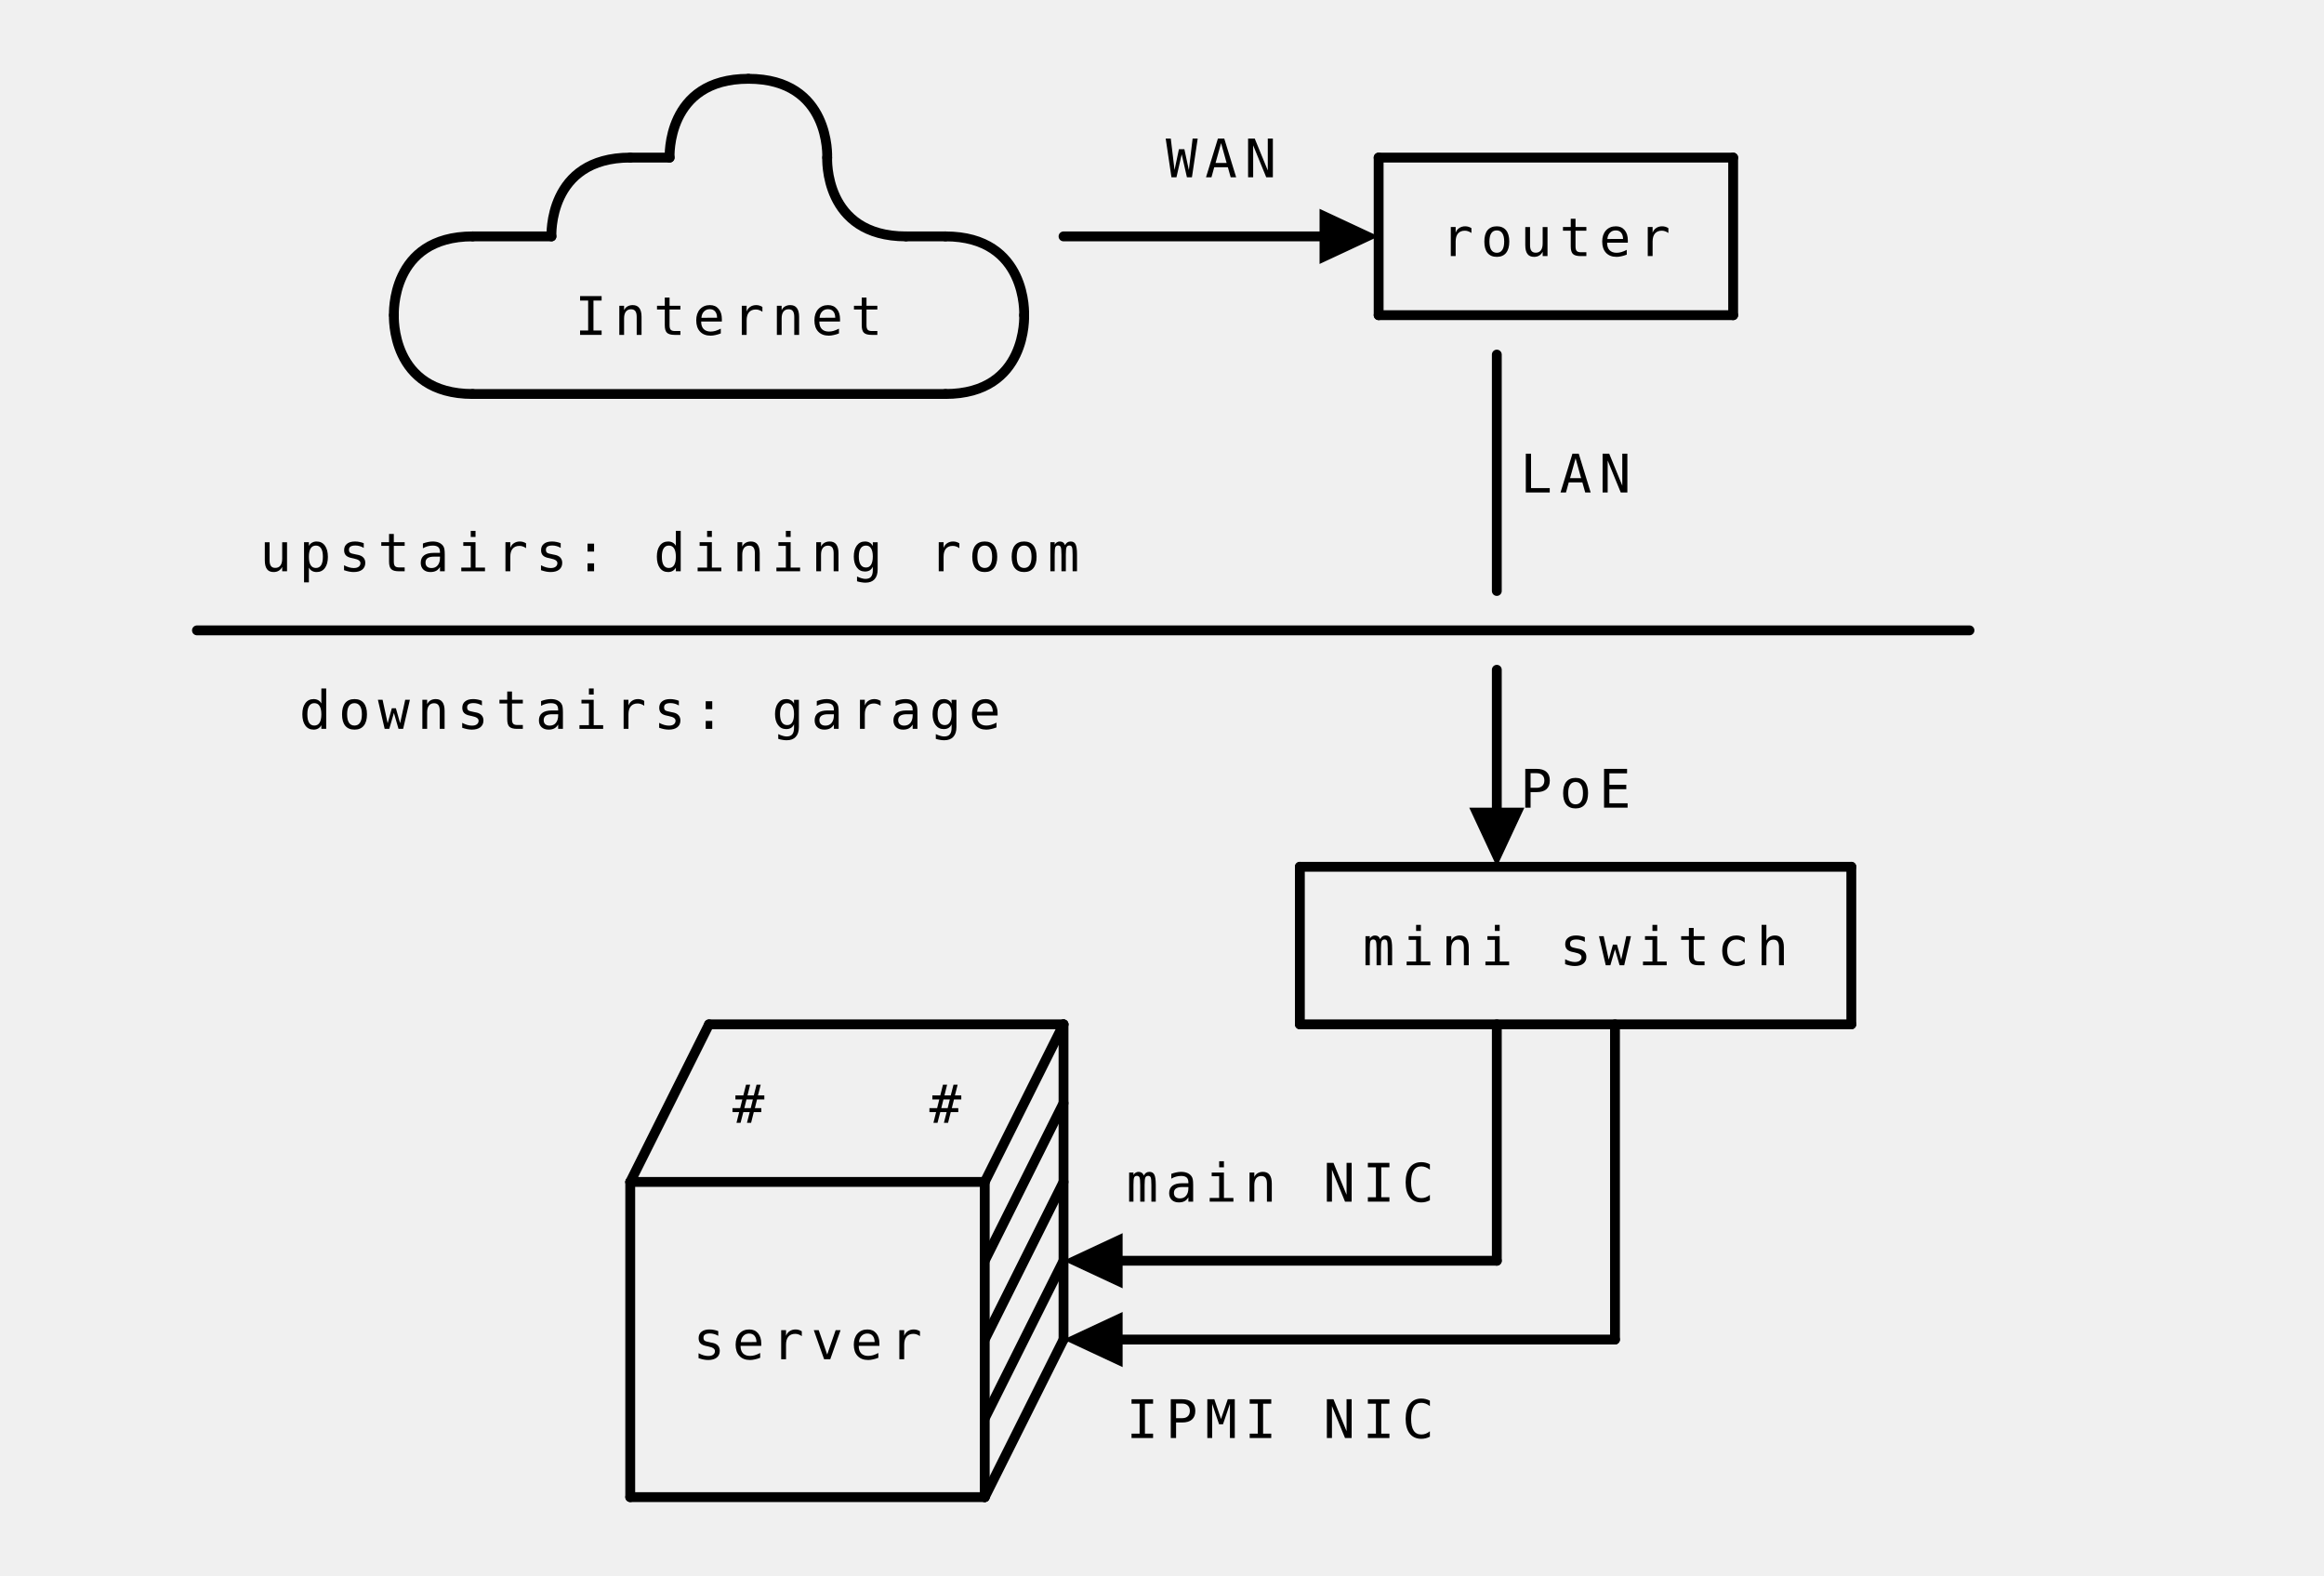
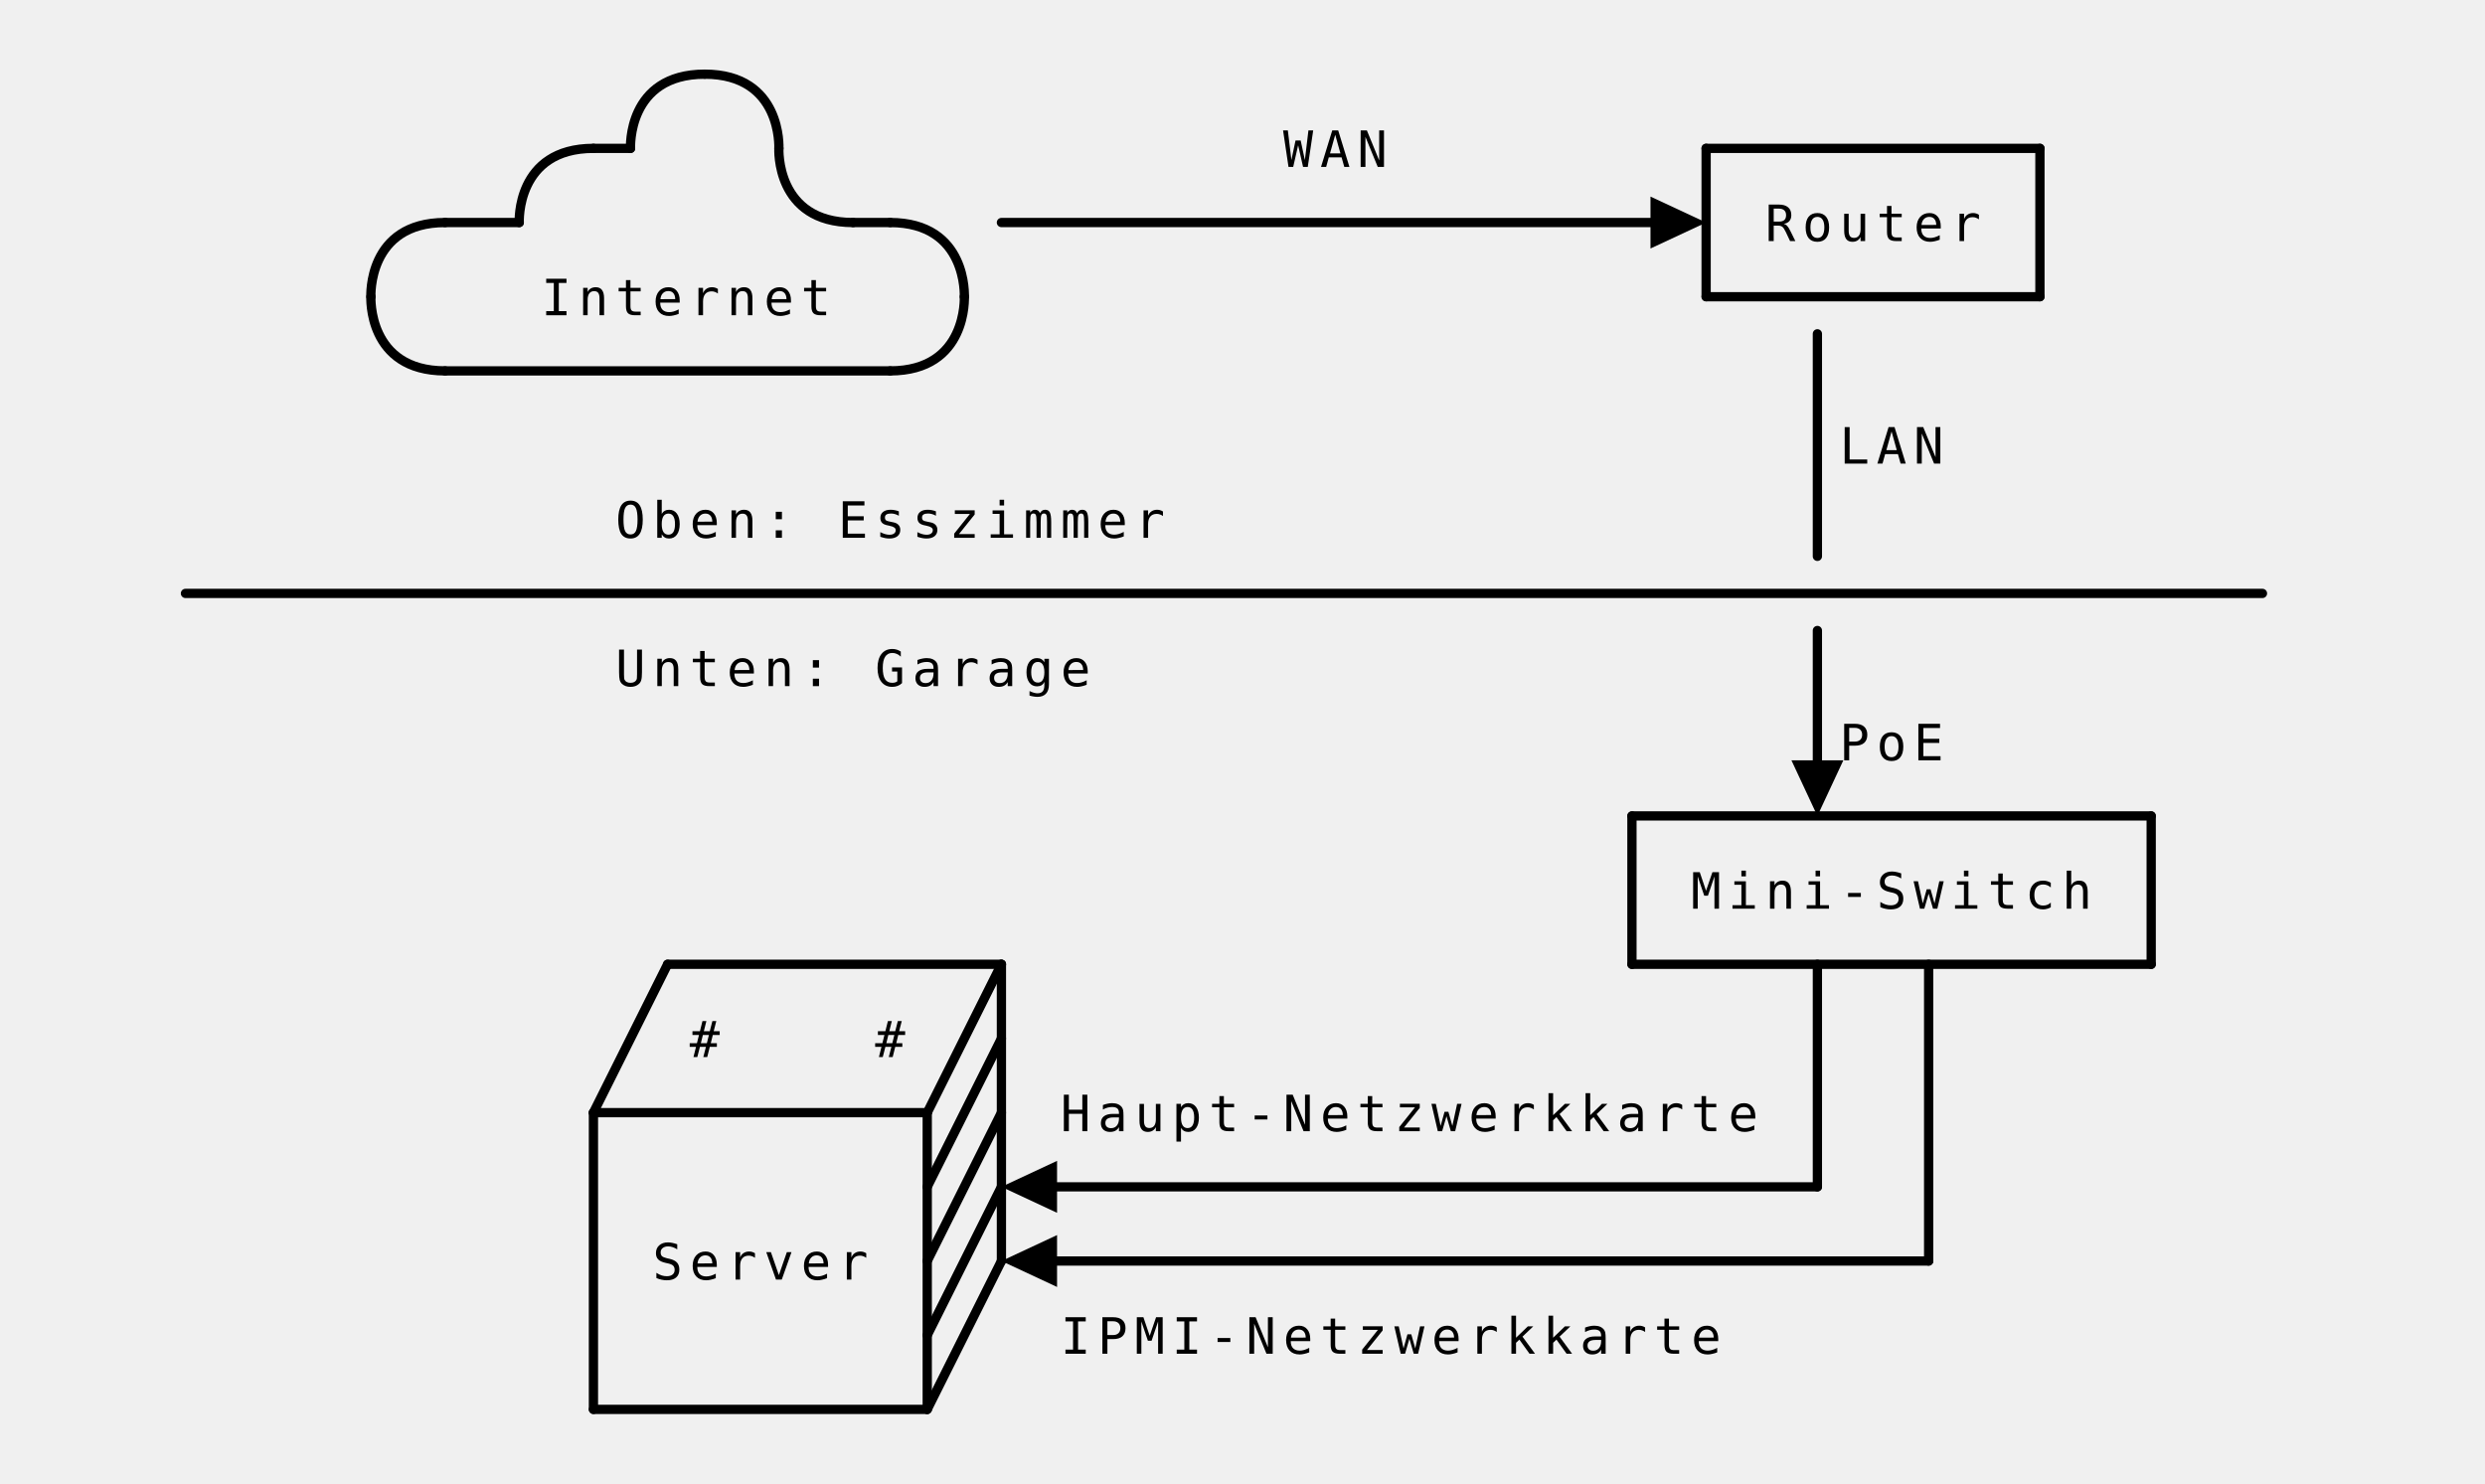
- <svg xmlns="http://www.w3.org/2000/svg" class="diagram" version="1.1" height="320" width="472" style="margin:0 auto 0 auto;">
+ <svg xmlns="http://www.w3.org/2000/svg" class="diagram" version="1.1" height="320" width="536" style="margin:0 auto 0 auto;">
  <defs>
    <style type="text/css">
  svg.diagram {
    display: block;
    font-family: Menlo,Consolas,monospace;
    font-size: 90%;
    text-align: center;
    stroke-linecap: round;
    stroke-width: 2px;
    page-break-inside: avoid;
    stroke: #000;
    fill: #000;
  }
  svg.diagram .opendot {
    fill: #fff;
  }
  svg.diagram .shadeddot {
    fill: #CCC;
  }
  .md svg.diagram .dotteddot {
    stroke: #000;
    stroke-dasharray: 4;
    fill: none;
  }
  svg.diagram text {
    stroke: none;
  }
</style>
  </defs>
  <g transform="translate(8,16 )">
    <path d="M 120,224 L 120,288 " style="fill:none;" />
    <path d="M 192,224 L 192,288 " style="fill:none;" />
    <path d="M 208,192 L 208,256 " style="fill:none;" />
-     <path d="M 256,160 L 256,192 " style="fill:none;" />
-     <path d="M 272,16 L 272,48 " style="fill:none;" />
-     <path d="M 296,56 L 296,104 " style="fill:none;" />
-     <path d="M 296,120 L 296,152 " style="fill:none;" />
-     <path d="M 296,192 L 296,240 " style="fill:none;" />
-     <path d="M 320,192 L 320,256 " style="fill:none;" />
-     <path d="M 344,16 L 344,48 " style="fill:none;" />
-     <path d="M 368,160 L 368,192 " style="fill:none;" />
+     <path d="M 344,160 L 344,192 " style="fill:none;" />
+     <path d="M 360,16 L 360,48 " style="fill:none;" />
+     <path d="M 384,56 L 384,104 " style="fill:none;" />
+     <path d="M 384,120 L 384,152 " style="fill:none;" />
+     <path d="M 384,192 L 384,240 " style="fill:none;" />
+     <path d="M 408,192 L 408,256 " style="fill:none;" />
+     <path d="M 432,16 L 432,48 " style="fill:none;" />
+     <path d="M 456,160 L 456,192 " style="fill:none;" />
    <path d="M 120,16 L 128,16 " style="fill:none;" />
-     <path d="M 272,16 L 344,16 " style="fill:none;" />
+     <path d="M 360,16 L 432,16 " style="fill:none;" />
    <path d="M 88,32 L 104,32 " style="fill:none;" />
    <path d="M 176,32 L 184,32 " style="fill:none;" />
-     <path d="M 208,32 L 264,32 " style="fill:none;" />
-     <path d="M 272,48 L 344,48 " style="fill:none;" />
+     <path d="M 208,32 L 352,32 " style="fill:none;" />
+     <path d="M 360,48 L 432,48 " style="fill:none;" />
    <path d="M 88,64 L 184,64 " style="fill:none;" />
-     <path d="M 32,112 L 392,112 " style="fill:none;" />
-     <path d="M 256,160 L 368,160 " style="fill:none;" />
+     <path d="M 32,112 L 480,112 " style="fill:none;" />
+     <path d="M 344,160 L 456,160 " style="fill:none;" />
    <path d="M 136,192 L 208,192 " style="fill:none;" />
-     <path d="M 256,192 L 368,192 " style="fill:none;" />
+     <path d="M 344,192 L 456,192 " style="fill:none;" />
    <path d="M 120,224 L 192,224 " style="fill:none;" />
-     <path d="M 216,240 L 296,240 " style="fill:none;" />
-     <path d="M 216,256 L 320,256 " style="fill:none;" />
+     <path d="M 216,240 L 384,240 " style="fill:none;" />
+     <path d="M 216,256 L 408,256 " style="fill:none;" />
    <path d="M 120,288 L 192,288 " style="fill:none;" />
    <path d="M 120,224 L 136,192 " style="fill:none;" />
    <path d="M 192,224 L 208,192 " style="fill:none;" />
    <path d="M 192,240 L 208,208 " style="fill:none;" />
    <path d="M 192,256 L 208,224 " style="fill:none;" />
    <path d="M 192,272 L 208,240 " style="fill:none;" />
    <path d="M 192,288 L 208,256 " style="fill:none;" />
    <path d="M 144,0 C 127.2,0 128,16 128,16 " style="fill:none;" />
    <path d="M 144,0 C 160.8,0 160,16 160,16 " style="fill:none;" />
    <path d="M 120,16 C 103.2,16 104,32 104,32 " style="fill:none;" />
    <path d="M 88,32 C 71.2,32 72,48 72,48 " style="fill:none;" />
    <path d="M 176,32 C 159.2,32 160,16 160,16 " style="fill:none;" />
    <path d="M 184,32 C 200.8,32 200,48 200,48 " style="fill:none;" />
    <path d="M 88,64 C 71.2,64 72,48 72,48 " style="fill:none;" />
    <path d="M 184,64 C 200.8,64 200,48 200,48 " style="fill:none;" />
-     <polygon points="304,152 292,146.4 292,157.6 " style="stroke:none" transform="rotate(90,296,152 )" />
-     <polygon points="272,32 260,26.4 260,37.6 " style="stroke:none" transform="rotate(0,264,32 )" />
+     <polygon points="392,152 380,146.4 380,157.6 " style="stroke:none" transform="rotate(90,384,152 )" />
+     <polygon points="360,32 348,26.4 348,37.6 " style="stroke:none" transform="rotate(0,352,32 )" />
    <polygon points="224,256 212,250.4 212,261.6 " style="stroke:none" transform="rotate(180,216,256 )" />
    <polygon points="224,240 212,234.4 212,245.6 " style="stroke:none" transform="rotate(180,216,240 )" />
    <g transform="translate(0,0)">
-       <text text-anchor="middle" x="232" y="20">W</text>
-       <text text-anchor="middle" x="240" y="20">A</text>
-       <text text-anchor="middle" x="248" y="20">N</text>
-       <text text-anchor="middle" x="288" y="36">r</text>
-       <text text-anchor="middle" x="296" y="36">o</text>
-       <text text-anchor="middle" x="304" y="36">u</text>
-       <text text-anchor="middle" x="312" y="36">t</text>
-       <text text-anchor="middle" x="320" y="36">e</text>
-       <text text-anchor="middle" x="328" y="36">r</text>
+       <text text-anchor="middle" x="272" y="20">W</text>
+       <text text-anchor="middle" x="280" y="20">A</text>
+       <text text-anchor="middle" x="288" y="20">N</text>
+       <text text-anchor="middle" x="376" y="36">R</text>
+       <text text-anchor="middle" x="384" y="36">o</text>
+       <text text-anchor="middle" x="392" y="36">u</text>
+       <text text-anchor="middle" x="400" y="36">t</text>
+       <text text-anchor="middle" x="408" y="36">e</text>
+       <text text-anchor="middle" x="416" y="36">r</text>
      <text text-anchor="middle" x="112" y="52">I</text>
      <text text-anchor="middle" x="120" y="52">n</text>
      <text text-anchor="middle" x="128" y="52">t</text>
      <text text-anchor="middle" x="136" y="52">e</text>
      <text text-anchor="middle" x="144" y="52">r</text>
      <text text-anchor="middle" x="152" y="52">n</text>
      <text text-anchor="middle" x="160" y="52">e</text>
      <text text-anchor="middle" x="168" y="52">t</text>
-       <text text-anchor="middle" x="304" y="84">L</text>
-       <text text-anchor="middle" x="312" y="84">A</text>
-       <text text-anchor="middle" x="320" y="84">N</text>
-       <text text-anchor="middle" x="48" y="100">u</text>
-       <text text-anchor="middle" x="56" y="100">p</text>
-       <text text-anchor="middle" x="64" y="100">s</text>
-       <text text-anchor="middle" x="72" y="100">t</text>
-       <text text-anchor="middle" x="80" y="100">a</text>
-       <text text-anchor="middle" x="88" y="100">i</text>
-       <text text-anchor="middle" x="96" y="100">r</text>
-       <text text-anchor="middle" x="104" y="100">s</text>
-       <text text-anchor="middle" x="112" y="100">:</text>
-       <text text-anchor="middle" x="128" y="100">d</text>
-       <text text-anchor="middle" x="136" y="100">i</text>
-       <text text-anchor="middle" x="144" y="100">n</text>
-       <text text-anchor="middle" x="152" y="100">i</text>
-       <text text-anchor="middle" x="160" y="100">n</text>
-       <text text-anchor="middle" x="168" y="100">g</text>
-       <text text-anchor="middle" x="184" y="100">r</text>
-       <text text-anchor="middle" x="192" y="100">o</text>
-       <text text-anchor="middle" x="200" y="100">o</text>
-       <text text-anchor="middle" x="208" y="100">m</text>
-       <text text-anchor="middle" x="56" y="132">d</text>
-       <text text-anchor="middle" x="64" y="132">o</text>
-       <text text-anchor="middle" x="72" y="132">w</text>
-       <text text-anchor="middle" x="80" y="132">n</text>
-       <text text-anchor="middle" x="88" y="132">s</text>
-       <text text-anchor="middle" x="96" y="132">t</text>
-       <text text-anchor="middle" x="104" y="132">a</text>
-       <text text-anchor="middle" x="112" y="132">i</text>
-       <text text-anchor="middle" x="120" y="132">r</text>
-       <text text-anchor="middle" x="128" y="132">s</text>
-       <text text-anchor="middle" x="136" y="132">:</text>
-       <text text-anchor="middle" x="152" y="132">g</text>
-       <text text-anchor="middle" x="160" y="132">a</text>
-       <text text-anchor="middle" x="168" y="132">r</text>
-       <text text-anchor="middle" x="176" y="132">a</text>
-       <text text-anchor="middle" x="184" y="132">g</text>
-       <text text-anchor="middle" x="192" y="132">e</text>
-       <text text-anchor="middle" x="304" y="148">P</text>
-       <text text-anchor="middle" x="312" y="148">o</text>
-       <text text-anchor="middle" x="320" y="148">E</text>
-       <text text-anchor="middle" x="272" y="180">m</text>
-       <text text-anchor="middle" x="280" y="180">i</text>
-       <text text-anchor="middle" x="288" y="180">n</text>
-       <text text-anchor="middle" x="296" y="180">i</text>
-       <text text-anchor="middle" x="312" y="180">s</text>
-       <text text-anchor="middle" x="320" y="180">w</text>
-       <text text-anchor="middle" x="328" y="180">i</text>
-       <text text-anchor="middle" x="336" y="180">t</text>
-       <text text-anchor="middle" x="344" y="180">c</text>
-       <text text-anchor="middle" x="352" y="180">h</text>
+       <text text-anchor="middle" x="392" y="84">L</text>
+       <text text-anchor="middle" x="400" y="84">A</text>
+       <text text-anchor="middle" x="408" y="84">N</text>
+       <text text-anchor="middle" x="128" y="100">O</text>
+       <text text-anchor="middle" x="136" y="100">b</text>
+       <text text-anchor="middle" x="144" y="100">e</text>
+       <text text-anchor="middle" x="152" y="100">n</text>
+       <text text-anchor="middle" x="160" y="100">:</text>
+       <text text-anchor="middle" x="176" y="100">E</text>
+       <text text-anchor="middle" x="184" y="100">s</text>
+       <text text-anchor="middle" x="192" y="100">s</text>
+       <text text-anchor="middle" x="200" y="100">z</text>
+       <text text-anchor="middle" x="208" y="100">i</text>
+       <text text-anchor="middle" x="216" y="100">m</text>
+       <text text-anchor="middle" x="224" y="100">m</text>
+       <text text-anchor="middle" x="232" y="100">e</text>
+       <text text-anchor="middle" x="240" y="100">r</text>
+       <text text-anchor="middle" x="128" y="132">U</text>
+       <text text-anchor="middle" x="136" y="132">n</text>
+       <text text-anchor="middle" x="144" y="132">t</text>
+       <text text-anchor="middle" x="152" y="132">e</text>
+       <text text-anchor="middle" x="160" y="132">n</text>
+       <text text-anchor="middle" x="168" y="132">:</text>
+       <text text-anchor="middle" x="184" y="132">G</text>
+       <text text-anchor="middle" x="192" y="132">a</text>
+       <text text-anchor="middle" x="200" y="132">r</text>
+       <text text-anchor="middle" x="208" y="132">a</text>
+       <text text-anchor="middle" x="216" y="132">g</text>
+       <text text-anchor="middle" x="224" y="132">e</text>
+       <text text-anchor="middle" x="392" y="148">P</text>
+       <text text-anchor="middle" x="400" y="148">o</text>
+       <text text-anchor="middle" x="408" y="148">E</text>
+       <text text-anchor="middle" x="360" y="180">M</text>
+       <text text-anchor="middle" x="368" y="180">i</text>
+       <text text-anchor="middle" x="376" y="180">n</text>
+       <text text-anchor="middle" x="384" y="180">i</text>
+       <text text-anchor="middle" x="392" y="180">-</text>
+       <text text-anchor="middle" x="400" y="180">S</text>
+       <text text-anchor="middle" x="408" y="180">w</text>
+       <text text-anchor="middle" x="416" y="180">i</text>
+       <text text-anchor="middle" x="424" y="180">t</text>
+       <text text-anchor="middle" x="432" y="180">c</text>
+       <text text-anchor="middle" x="440" y="180">h</text>
      <text text-anchor="middle" x="144" y="212">#</text>
      <text text-anchor="middle" x="184" y="212">#</text>
-       <text text-anchor="middle" x="224" y="228">m</text>
+       <text text-anchor="middle" x="224" y="228">H</text>
      <text text-anchor="middle" x="232" y="228">a</text>
-       <text text-anchor="middle" x="240" y="228">i</text>
-       <text text-anchor="middle" x="248" y="228">n</text>
-       <text text-anchor="middle" x="264" y="228">N</text>
-       <text text-anchor="middle" x="272" y="228">I</text>
-       <text text-anchor="middle" x="280" y="228">C</text>
-       <text text-anchor="middle" x="136" y="260">s</text>
+       <text text-anchor="middle" x="240" y="228">u</text>
+       <text text-anchor="middle" x="248" y="228">p</text>
+       <text text-anchor="middle" x="256" y="228">t</text>
+       <text text-anchor="middle" x="264" y="228">-</text>
+       <text text-anchor="middle" x="272" y="228">N</text>
+       <text text-anchor="middle" x="280" y="228">e</text>
+       <text text-anchor="middle" x="288" y="228">t</text>
+       <text text-anchor="middle" x="296" y="228">z</text>
+       <text text-anchor="middle" x="304" y="228">w</text>
+       <text text-anchor="middle" x="312" y="228">e</text>
+       <text text-anchor="middle" x="320" y="228">r</text>
+       <text text-anchor="middle" x="328" y="228">k</text>
+       <text text-anchor="middle" x="336" y="228">k</text>
+       <text text-anchor="middle" x="344" y="228">a</text>
+       <text text-anchor="middle" x="352" y="228">r</text>
+       <text text-anchor="middle" x="360" y="228">t</text>
+       <text text-anchor="middle" x="368" y="228">e</text>
+       <text text-anchor="middle" x="136" y="260">S</text>
      <text text-anchor="middle" x="144" y="260">e</text>
      <text text-anchor="middle" x="152" y="260">r</text>
      <text text-anchor="middle" x="160" y="260">v</text>
      <text text-anchor="middle" x="168" y="260">e</text>
      <text text-anchor="middle" x="176" y="260">r</text>
      <text text-anchor="middle" x="224" y="276">I</text>
      <text text-anchor="middle" x="232" y="276">P</text>
      <text text-anchor="middle" x="240" y="276">M</text>
      <text text-anchor="middle" x="248" y="276">I</text>
+       <text text-anchor="middle" x="256" y="276">-</text>
      <text text-anchor="middle" x="264" y="276">N</text>
-       <text text-anchor="middle" x="272" y="276">I</text>
-       <text text-anchor="middle" x="280" y="276">C</text>
+       <text text-anchor="middle" x="272" y="276">e</text>
+       <text text-anchor="middle" x="280" y="276">t</text>
+       <text text-anchor="middle" x="288" y="276">z</text>
+       <text text-anchor="middle" x="296" y="276">w</text>
+       <text text-anchor="middle" x="304" y="276">e</text>
+       <text text-anchor="middle" x="312" y="276">r</text>
+       <text text-anchor="middle" x="320" y="276">k</text>
+       <text text-anchor="middle" x="328" y="276">k</text>
+       <text text-anchor="middle" x="336" y="276">a</text>
+       <text text-anchor="middle" x="344" y="276">r</text>
+       <text text-anchor="middle" x="352" y="276">t</text>
+       <text text-anchor="middle" x="360" y="276">e</text>
    </g>
  </g>
</svg>
